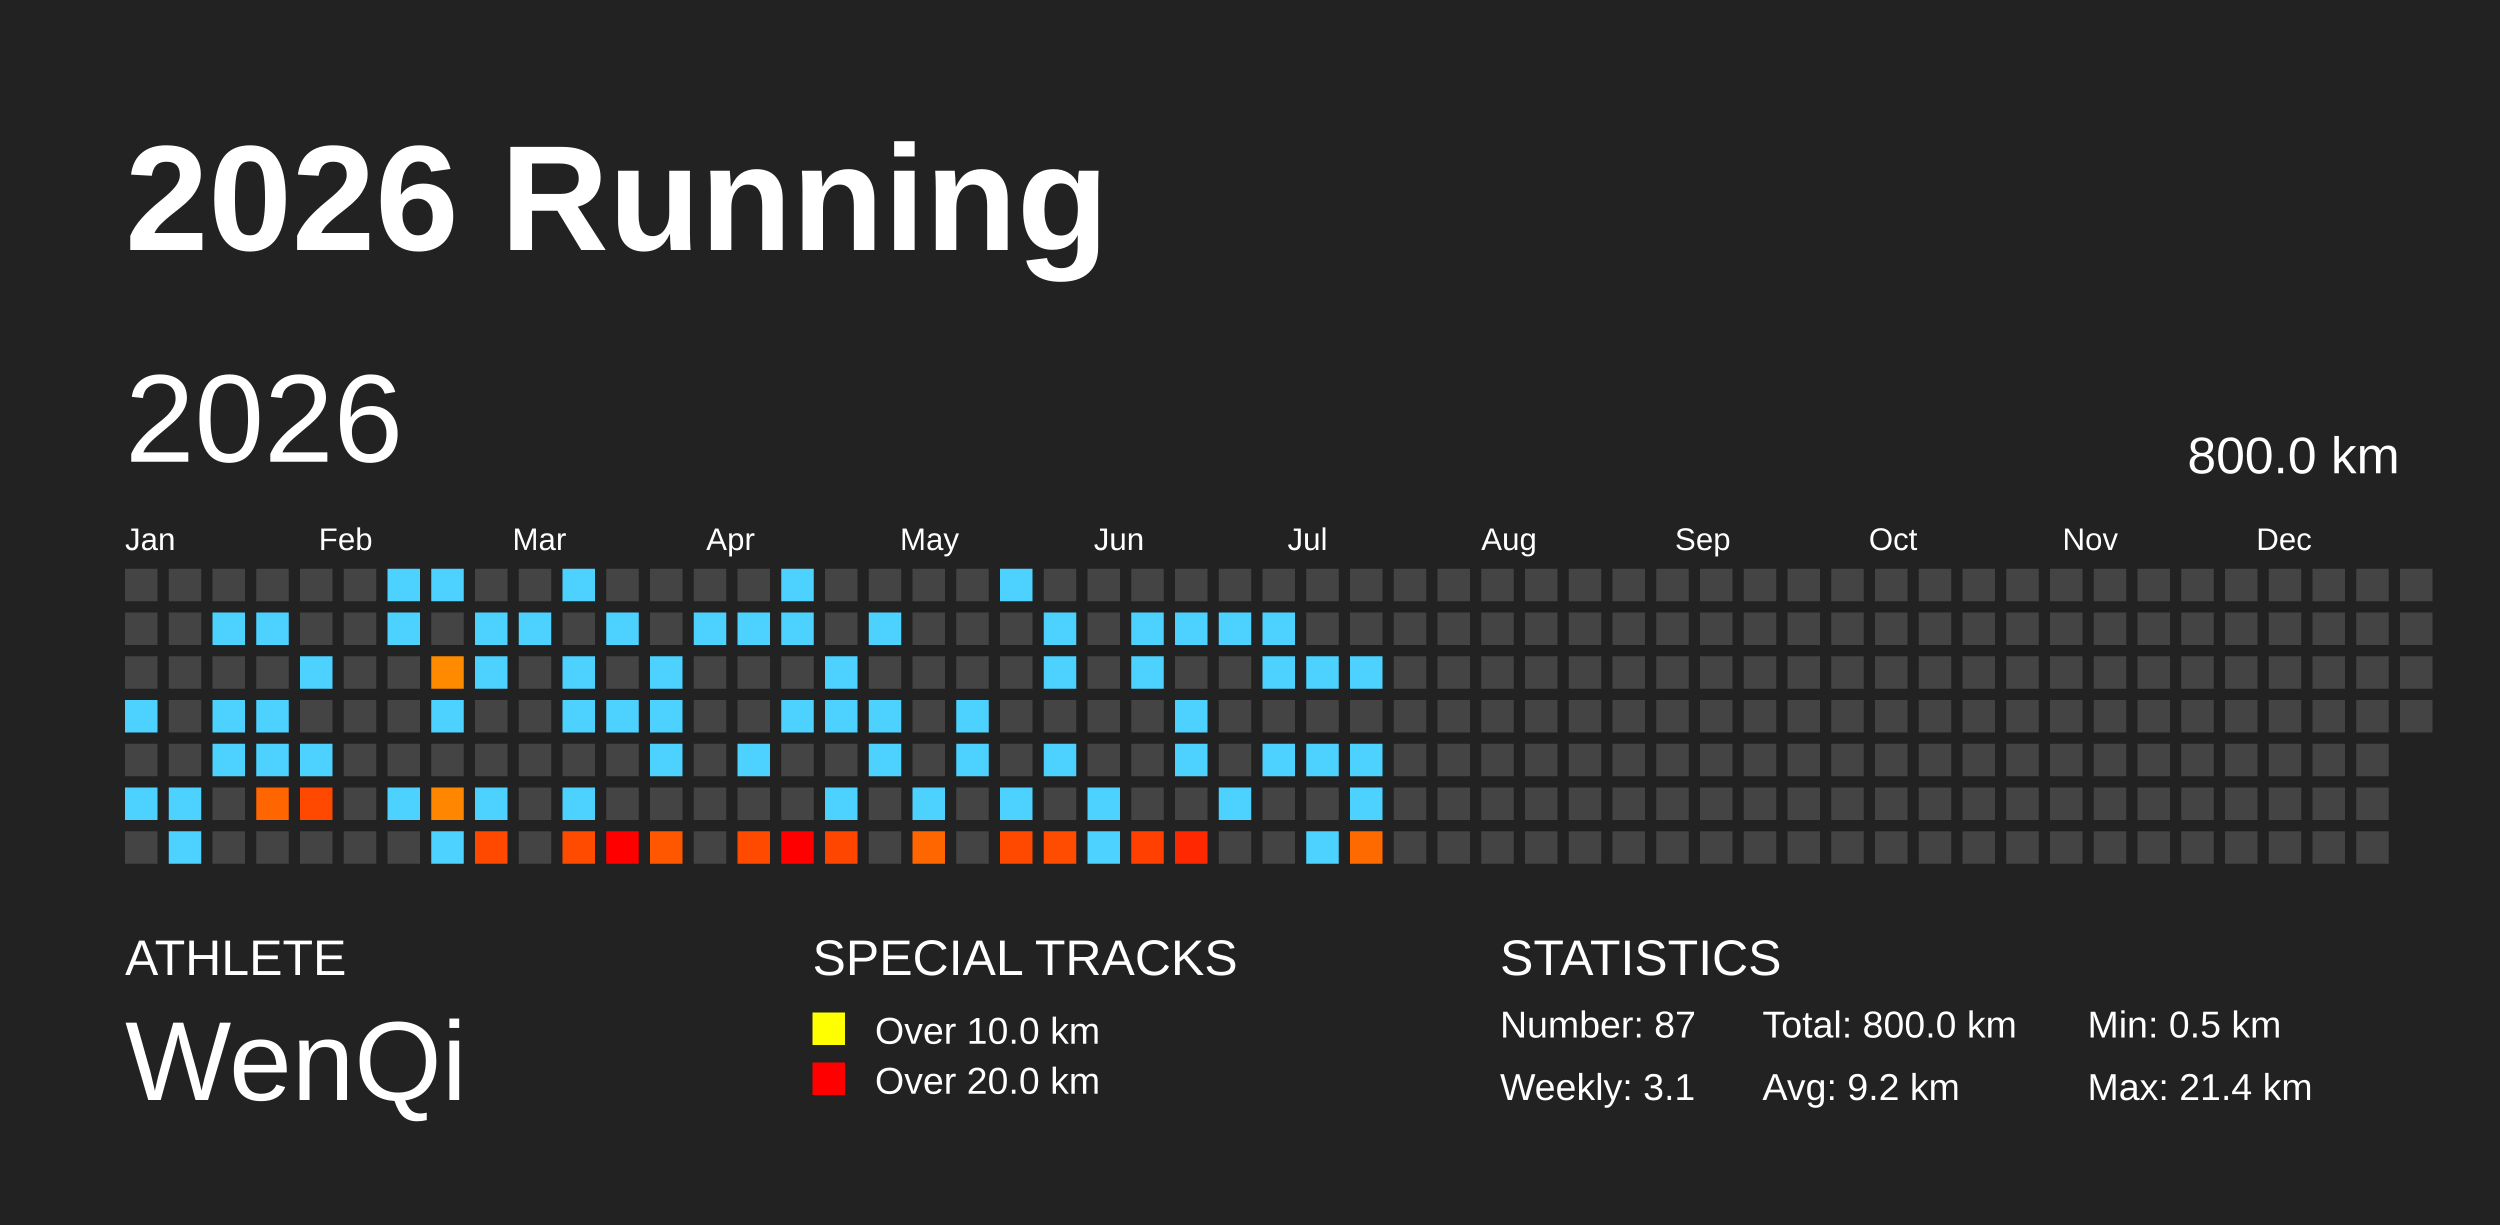
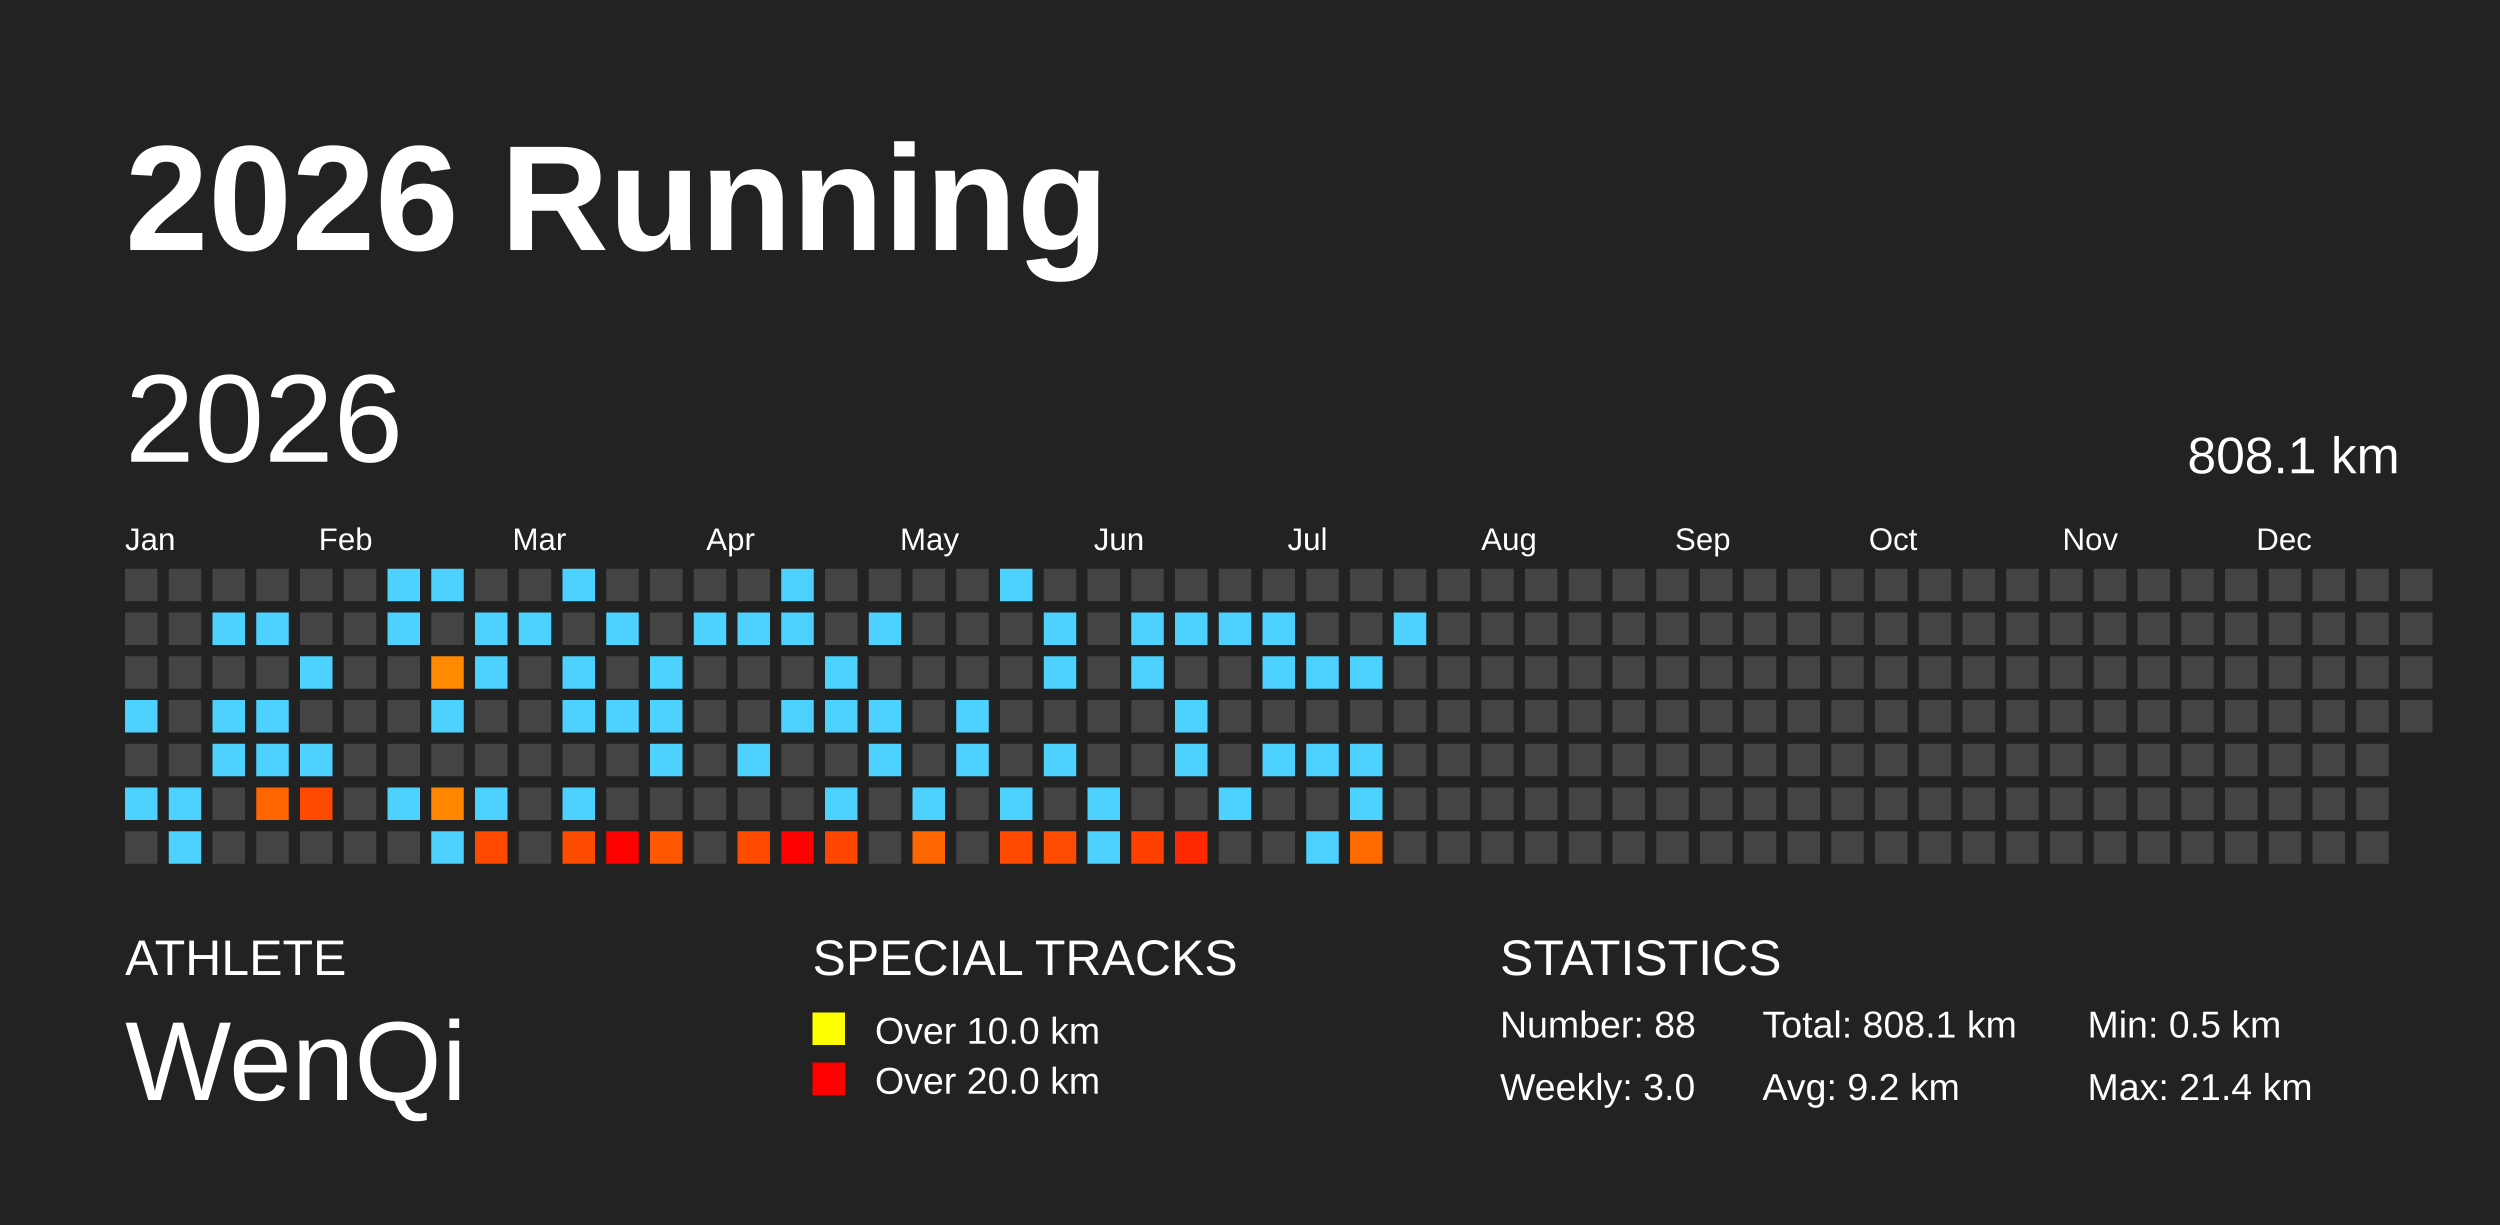
<svg xmlns="http://www.w3.org/2000/svg" baseProfile="full" height="98mm" version="1.1" viewBox="0,0,200,98" width="200mm">
  <defs />
  <rect fill="#222222" height="98" width="200" x="0" y="0" />
  <text fill="#FFFFFF" style="font-size:12px; font-family:Arial; font-weight:bold;" x="10" y="20">2026 Running</text>
  <text fill="#FFFFFF" style="font-size:4px; font-family:Arial" x="10" y="78">ATHLETE</text>
  <text fill="#FFFFFF" style="font-size:9px; font-family:Arial" x="10" y="88">WenQi</text>
  <text fill="#FFFFFF" style="font-size:4px; font-family:Arial" x="65" y="78">SPECIAL TRACKS</text>
  <rect fill="yellow" height="2.6" width="2.6" x="65" y="81" />
  <text fill="#FFFFFF" style="font-size:3px; font-family:Arial" x="70" y="83.5">Over 10.0 km</text>
  <rect fill="red" height="2.6" width="2.6" x="65" y="85" />
  <text fill="#FFFFFF" style="font-size:3px; font-family:Arial" x="70" y="87.5">Over 20.0 km</text>
  <text fill="#FFFFFF" style="font-size:4px; font-family:Arial" x="120" y="78">STATISTICS</text>
-   <text fill="#FFFFFF" style="font-size:3px; font-family:Arial" x="120" y="83">Number: 87</text>
-   <text fill="#FFFFFF" style="font-size:3px; font-family:Arial" x="120" y="88">Weekly: 3.1</text>
-   <text fill="#FFFFFF" style="font-size:3px; font-family:Arial" x="141" y="83">Total: 800.0 km</text>
+   <text fill="#FFFFFF" style="font-size:3px; font-family:Arial" x="120" y="83">Number: 88</text>
+   <text fill="#FFFFFF" style="font-size:3px; font-family:Arial" x="120" y="88">Weekly: 3.0</text>
+   <text fill="#FFFFFF" style="font-size:3px; font-family:Arial" x="141" y="83">Total: 808.1 km</text>
  <text fill="#FFFFFF" style="font-size:3px; font-family:Arial" x="141" y="88">Avg: 9.2 km</text>
  <text fill="#FFFFFF" style="font-size:3px; font-family:Arial" x="167" y="83">Min: 0.5 km</text>
  <text fill="#FFFFFF" style="font-size:3px; font-family:Arial" x="167" y="88">Max: 21.4 km</text>
  <text dominant-baseline="hanging" fill="#FFFFFF" style="font-size:10.0px; font-family:Arial;" x="10" y="30">2026</text>
-   <text dominant-baseline="hanging" fill="#FFFFFF" style="font-size:4.125px; font-family:Arial;" x="175" y="35">800.0 km</text>
+   <text dominant-baseline="hanging" fill="#FFFFFF" style="font-size:4.125px; font-family:Arial;" x="175" y="35">808.1 km</text>
  <text fill="#FFFFFF" style="font-size:2.5px; font-family:Arial" x="10.0" y="44">Jan</text>
  <text fill="#FFFFFF" style="font-size:2.5px; font-family:Arial" x="25.5" y="44">Feb</text>
  <text fill="#FFFFFF" style="font-size:2.5px; font-family:Arial" x="41.0" y="44">Mar</text>
  <text fill="#FFFFFF" style="font-size:2.5px; font-family:Arial" x="56.5" y="44">Apr</text>
  <text fill="#FFFFFF" style="font-size:2.5px; font-family:Arial" x="72.0" y="44">May</text>
  <text fill="#FFFFFF" style="font-size:2.5px; font-family:Arial" x="87.5" y="44">Jun</text>
  <text fill="#FFFFFF" style="font-size:2.5px; font-family:Arial" x="103.0" y="44">Jul</text>
  <text fill="#FFFFFF" style="font-size:2.5px; font-family:Arial" x="118.5" y="44">Aug</text>
  <text fill="#FFFFFF" style="font-size:2.5px; font-family:Arial" x="134.0" y="44">Sep</text>
  <text fill="#FFFFFF" style="font-size:2.5px; font-family:Arial" x="149.5" y="44">Oct</text>
  <text fill="#FFFFFF" style="font-size:2.5px; font-family:Arial" x="165.0" y="44">Nov</text>
  <text fill="#FFFFFF" style="font-size:2.5px; font-family:Arial" x="180.5" y="44">Dec</text>
  <rect fill="#444444" height="2.6" width="2.6" x="10.0" y="45.5" />
  <rect fill="#444444" height="2.6" width="2.6" x="10.0" y="49.0" />
  <rect fill="#444444" height="2.6" width="2.6" x="10.0" y="52.5" />
  <rect fill="#4dd2ff" height="2.6" width="2.6" x="10.0" y="56.0" />
  <rect fill="#444444" height="2.6" width="2.6" x="10.0" y="59.5" />
  <rect fill="#4dd2ff" height="2.6" width="2.6" x="10.0" y="63.0" />
  <rect fill="#444444" height="2.6" width="2.6" x="10.0" y="66.5" />
  <rect fill="#444444" height="2.6" width="2.6" x="13.5" y="45.5" />
  <rect fill="#444444" height="2.6" width="2.6" x="13.5" y="49.0" />
  <rect fill="#444444" height="2.6" width="2.6" x="13.5" y="52.5" />
  <rect fill="#444444" height="2.6" width="2.6" x="13.5" y="56.0" />
  <rect fill="#444444" height="2.6" width="2.6" x="13.5" y="59.5" />
  <rect fill="#4dd2ff" height="2.6" width="2.6" x="13.5" y="63.0" />
  <rect fill="#4dd2ff" height="2.6" width="2.6" x="13.5" y="66.5" />
  <rect fill="#444444" height="2.6" width="2.6" x="17.0" y="45.5" />
  <rect fill="#4dd2ff" height="2.6" width="2.6" x="17.0" y="49.0" />
  <rect fill="#444444" height="2.6" width="2.6" x="17.0" y="52.5" />
  <rect fill="#4dd2ff" height="2.6" width="2.6" x="17.0" y="56.0" />
  <rect fill="#4dd2ff" height="2.6" width="2.6" x="17.0" y="59.5" />
  <rect fill="#444444" height="2.6" width="2.6" x="17.0" y="63.0" />
  <rect fill="#444444" height="2.6" width="2.6" x="17.0" y="66.5" />
  <rect fill="#444444" height="2.6" width="2.6" x="20.5" y="45.5" />
  <rect fill="#4dd2ff" height="2.6" width="2.6" x="20.5" y="49.0" />
  <rect fill="#444444" height="2.6" width="2.6" x="20.5" y="52.5" />
  <rect fill="#4dd2ff" height="2.6" width="2.6" x="20.5" y="56.0" />
  <rect fill="#4dd2ff" height="2.6" width="2.6" x="20.5" y="59.5" />
  <rect fill="#ff6500" height="2.6" width="2.6" x="20.5" y="63.0" />
  <rect fill="#444444" height="2.6" width="2.6" x="20.5" y="66.5" />
  <rect fill="#444444" height="2.6" width="2.6" x="24.0" y="45.5" />
  <rect fill="#444444" height="2.6" width="2.6" x="24.0" y="49.0" />
  <rect fill="#4dd2ff" height="2.6" width="2.6" x="24.0" y="52.5" />
  <rect fill="#444444" height="2.6" width="2.6" x="24.0" y="56.0" />
  <rect fill="#4dd2ff" height="2.6" width="2.6" x="24.0" y="59.5" />
  <rect fill="#ff4800" height="2.6" width="2.6" x="24.0" y="63.0" />
  <rect fill="#444444" height="2.6" width="2.6" x="24.0" y="66.5" />
  <rect fill="#444444" height="2.6" width="2.6" x="27.5" y="45.5" />
  <rect fill="#444444" height="2.6" width="2.6" x="27.5" y="49.0" />
  <rect fill="#444444" height="2.6" width="2.6" x="27.5" y="52.5" />
  <rect fill="#444444" height="2.6" width="2.6" x="27.5" y="56.0" />
  <rect fill="#444444" height="2.6" width="2.6" x="27.5" y="59.5" />
  <rect fill="#444444" height="2.6" width="2.6" x="27.5" y="63.0" />
  <rect fill="#444444" height="2.6" width="2.6" x="27.5" y="66.5" />
  <rect fill="#4dd2ff" height="2.6" width="2.6" x="31.0" y="45.5" />
  <rect fill="#4dd2ff" height="2.6" width="2.6" x="31.0" y="49.0" />
  <rect fill="#444444" height="2.6" width="2.6" x="31.0" y="52.5" />
  <rect fill="#444444" height="2.6" width="2.6" x="31.0" y="56.0" />
  <rect fill="#444444" height="2.6" width="2.6" x="31.0" y="59.5" />
  <rect fill="#4dd2ff" height="2.6" width="2.6" x="31.0" y="63.0" />
  <rect fill="#444444" height="2.6" width="2.6" x="31.0" y="66.5" />
  <rect fill="#4dd2ff" height="2.6" width="2.6" x="34.5" y="45.5" />
  <rect fill="#444444" height="2.6" width="2.6" x="34.5" y="49.0" />
  <rect fill="#ff8a00" height="2.6" width="2.6" x="34.5" y="52.5" />
  <rect fill="#4dd2ff" height="2.6" width="2.6" x="34.5" y="56.0" />
  <rect fill="#444444" height="2.6" width="2.6" x="34.5" y="59.5" />
  <rect fill="#ff8600" height="2.6" width="2.6" x="34.5" y="63.0" />
  <rect fill="#4dd2ff" height="2.6" width="2.6" x="34.5" y="66.5" />
  <rect fill="#444444" height="2.6" width="2.6" x="38.0" y="45.5" />
  <rect fill="#4dd2ff" height="2.6" width="2.6" x="38.0" y="49.0" />
  <rect fill="#4dd2ff" height="2.6" width="2.6" x="38.0" y="52.5" />
  <rect fill="#444444" height="2.6" width="2.6" x="38.0" y="56.0" />
  <rect fill="#444444" height="2.6" width="2.6" x="38.0" y="59.5" />
  <rect fill="#4dd2ff" height="2.6" width="2.6" x="38.0" y="63.0" />
  <rect fill="#ff4800" height="2.6" width="2.6" x="38.0" y="66.5" />
  <rect fill="#444444" height="2.6" width="2.6" x="41.5" y="45.5" />
  <rect fill="#4dd2ff" height="2.6" width="2.6" x="41.5" y="49.0" />
  <rect fill="#444444" height="2.6" width="2.6" x="41.5" y="52.5" />
  <rect fill="#444444" height="2.6" width="2.6" x="41.5" y="56.0" />
  <rect fill="#444444" height="2.6" width="2.6" x="41.5" y="59.5" />
  <rect fill="#444444" height="2.6" width="2.6" x="41.5" y="63.0" />
  <rect fill="#444444" height="2.6" width="2.6" x="41.5" y="66.5" />
  <rect fill="#4dd2ff" height="2.6" width="2.6" x="45.0" y="45.5" />
  <rect fill="#444444" height="2.6" width="2.6" x="45.0" y="49.0" />
  <rect fill="#4dd2ff" height="2.6" width="2.6" x="45.0" y="52.5" />
  <rect fill="#4dd2ff" height="2.6" width="2.6" x="45.0" y="56.0" />
  <rect fill="#444444" height="2.6" width="2.6" x="45.0" y="59.5" />
  <rect fill="#4dd2ff" height="2.6" width="2.6" x="45.0" y="63.0" />
  <rect fill="#ff4b00" height="2.6" width="2.6" x="45.0" y="66.5" />
  <rect fill="#444444" height="2.6" width="2.6" x="48.5" y="45.5" />
  <rect fill="#4dd2ff" height="2.6" width="2.6" x="48.5" y="49.0" />
  <rect fill="#444444" height="2.6" width="2.6" x="48.5" y="52.5" />
  <rect fill="#4dd2ff" height="2.6" width="2.6" x="48.5" y="56.0" />
  <rect fill="#444444" height="2.6" width="2.6" x="48.5" y="59.5" />
  <rect fill="#444444" height="2.6" width="2.6" x="48.5" y="63.0" />
  <rect fill="red" height="2.6" width="2.6" x="48.5" y="66.5" />
  <rect fill="#444444" height="2.6" width="2.6" x="52.0" y="45.5" />
  <rect fill="#444444" height="2.6" width="2.6" x="52.0" y="49.0" />
  <rect fill="#4dd2ff" height="2.6" width="2.6" x="52.0" y="52.5" />
  <rect fill="#4dd2ff" height="2.6" width="2.6" x="52.0" y="56.0" />
  <rect fill="#4dd2ff" height="2.6" width="2.6" x="52.0" y="59.5" />
  <rect fill="#444444" height="2.6" width="2.6" x="52.0" y="63.0" />
  <rect fill="#ff5700" height="2.6" width="2.6" x="52.0" y="66.5" />
  <rect fill="#444444" height="2.6" width="2.6" x="55.5" y="45.5" />
  <rect fill="#4dd2ff" height="2.6" width="2.6" x="55.5" y="49.0" />
  <rect fill="#444444" height="2.6" width="2.6" x="55.5" y="52.5" />
  <rect fill="#444444" height="2.6" width="2.6" x="55.5" y="56.0" />
  <rect fill="#444444" height="2.6" width="2.6" x="55.5" y="59.5" />
  <rect fill="#444444" height="2.6" width="2.6" x="55.5" y="63.0" />
  <rect fill="#444444" height="2.6" width="2.6" x="55.5" y="66.5" />
  <rect fill="#444444" height="2.6" width="2.6" x="59.0" y="45.5" />
  <rect fill="#4dd2ff" height="2.6" width="2.6" x="59.0" y="49.0" />
  <rect fill="#444444" height="2.6" width="2.6" x="59.0" y="52.5" />
  <rect fill="#444444" height="2.6" width="2.6" x="59.0" y="56.0" />
  <rect fill="#4dd2ff" height="2.6" width="2.6" x="59.0" y="59.5" />
  <rect fill="#444444" height="2.6" width="2.6" x="59.0" y="63.0" />
  <rect fill="#ff4a00" height="2.6" width="2.6" x="59.0" y="66.5" />
  <rect fill="#4dd2ff" height="2.6" width="2.6" x="62.5" y="45.5" />
  <rect fill="#4dd2ff" height="2.6" width="2.6" x="62.5" y="49.0" />
  <rect fill="#444444" height="2.6" width="2.6" x="62.5" y="52.5" />
  <rect fill="#4dd2ff" height="2.6" width="2.6" x="62.5" y="56.0" />
  <rect fill="#444444" height="2.6" width="2.6" x="62.5" y="59.5" />
  <rect fill="#444444" height="2.6" width="2.6" x="62.5" y="63.0" />
  <rect fill="red" height="2.6" width="2.6" x="62.5" y="66.5" />
  <rect fill="#444444" height="2.6" width="2.6" x="66.0" y="45.5" />
  <rect fill="#444444" height="2.6" width="2.6" x="66.0" y="49.0" />
  <rect fill="#4dd2ff" height="2.6" width="2.6" x="66.0" y="52.5" />
  <rect fill="#4dd2ff" height="2.6" width="2.6" x="66.0" y="56.0" />
  <rect fill="#444444" height="2.6" width="2.6" x="66.0" y="59.5" />
  <rect fill="#4dd2ff" height="2.6" width="2.6" x="66.0" y="63.0" />
  <rect fill="#ff4600" height="2.6" width="2.6" x="66.0" y="66.5" />
  <rect fill="#444444" height="2.6" width="2.6" x="69.5" y="45.5" />
  <rect fill="#4dd2ff" height="2.6" width="2.6" x="69.5" y="49.0" />
  <rect fill="#444444" height="2.6" width="2.6" x="69.5" y="52.5" />
  <rect fill="#4dd2ff" height="2.6" width="2.6" x="69.5" y="56.0" />
  <rect fill="#4dd2ff" height="2.6" width="2.6" x="69.5" y="59.5" />
  <rect fill="#444444" height="2.6" width="2.6" x="69.5" y="63.0" />
  <rect fill="#444444" height="2.6" width="2.6" x="69.5" y="66.5" />
  <rect fill="#444444" height="2.6" width="2.6" x="73.0" y="45.5" />
  <rect fill="#444444" height="2.6" width="2.6" x="73.0" y="49.0" />
  <rect fill="#444444" height="2.6" width="2.6" x="73.0" y="52.5" />
  <rect fill="#444444" height="2.6" width="2.6" x="73.0" y="56.0" />
  <rect fill="#444444" height="2.6" width="2.6" x="73.0" y="59.5" />
  <rect fill="#4dd2ff" height="2.6" width="2.6" x="73.0" y="63.0" />
  <rect fill="#ff6600" height="2.6" width="2.6" x="73.0" y="66.5" />
  <rect fill="#444444" height="2.6" width="2.6" x="76.5" y="45.5" />
  <rect fill="#444444" height="2.6" width="2.6" x="76.5" y="49.0" />
  <rect fill="#444444" height="2.6" width="2.6" x="76.5" y="52.5" />
  <rect fill="#4dd2ff" height="2.6" width="2.6" x="76.5" y="56.0" />
  <rect fill="#4dd2ff" height="2.6" width="2.6" x="76.5" y="59.5" />
  <rect fill="#444444" height="2.6" width="2.6" x="76.5" y="63.0" />
  <rect fill="#444444" height="2.6" width="2.6" x="76.5" y="66.5" />
  <rect fill="#4dd2ff" height="2.6" width="2.6" x="80.0" y="45.5" />
  <rect fill="#444444" height="2.6" width="2.6" x="80.0" y="49.0" />
  <rect fill="#444444" height="2.6" width="2.6" x="80.0" y="52.5" />
  <rect fill="#444444" height="2.6" width="2.6" x="80.0" y="56.0" />
  <rect fill="#444444" height="2.6" width="2.6" x="80.0" y="59.5" />
  <rect fill="#4dd2ff" height="2.6" width="2.6" x="80.0" y="63.0" />
  <rect fill="#ff4900" height="2.6" width="2.6" x="80.0" y="66.5" />
  <rect fill="#444444" height="2.6" width="2.6" x="83.5" y="45.5" />
  <rect fill="#4dd2ff" height="2.6" width="2.6" x="83.5" y="49.0" />
  <rect fill="#4dd2ff" height="2.6" width="2.6" x="83.5" y="52.5" />
  <rect fill="#444444" height="2.6" width="2.6" x="83.5" y="56.0" />
  <rect fill="#4dd2ff" height="2.6" width="2.6" x="83.5" y="59.5" />
  <rect fill="#444444" height="2.6" width="2.6" x="83.5" y="63.0" />
  <rect fill="#ff4c00" height="2.6" width="2.6" x="83.5" y="66.5" />
  <rect fill="#444444" height="2.6" width="2.6" x="87.0" y="45.5" />
  <rect fill="#444444" height="2.6" width="2.6" x="87.0" y="49.0" />
  <rect fill="#444444" height="2.6" width="2.6" x="87.0" y="52.5" />
  <rect fill="#444444" height="2.6" width="2.6" x="87.0" y="56.0" />
  <rect fill="#444444" height="2.6" width="2.6" x="87.0" y="59.5" />
  <rect fill="#4dd2ff" height="2.6" width="2.6" x="87.0" y="63.0" />
  <rect fill="#4dd2ff" height="2.6" width="2.6" x="87.0" y="66.5" />
  <rect fill="#444444" height="2.6" width="2.6" x="90.5" y="45.5" />
  <rect fill="#4dd2ff" height="2.6" width="2.6" x="90.5" y="49.0" />
  <rect fill="#4dd2ff" height="2.6" width="2.6" x="90.5" y="52.5" />
  <rect fill="#444444" height="2.6" width="2.6" x="90.5" y="56.0" />
  <rect fill="#444444" height="2.6" width="2.6" x="90.5" y="59.5" />
  <rect fill="#444444" height="2.6" width="2.6" x="90.5" y="63.0" />
  <rect fill="#ff4000" height="2.6" width="2.6" x="90.5" y="66.5" />
  <rect fill="#444444" height="2.6" width="2.6" x="94.0" y="45.5" />
  <rect fill="#4dd2ff" height="2.6" width="2.6" x="94.0" y="49.0" />
  <rect fill="#444444" height="2.6" width="2.6" x="94.0" y="52.5" />
  <rect fill="#4dd2ff" height="2.6" width="2.6" x="94.0" y="56.0" />
  <rect fill="#4dd2ff" height="2.6" width="2.6" x="94.0" y="59.5" />
  <rect fill="#444444" height="2.6" width="2.6" x="94.0" y="63.0" />
  <rect fill="#ff2800" height="2.6" width="2.6" x="94.0" y="66.5" />
  <rect fill="#444444" height="2.6" width="2.6" x="97.5" y="45.5" />
  <rect fill="#4dd2ff" height="2.6" width="2.6" x="97.5" y="49.0" />
  <rect fill="#444444" height="2.6" width="2.6" x="97.5" y="52.5" />
  <rect fill="#444444" height="2.6" width="2.6" x="97.5" y="56.0" />
  <rect fill="#444444" height="2.6" width="2.6" x="97.5" y="59.5" />
  <rect fill="#4dd2ff" height="2.6" width="2.6" x="97.5" y="63.0" />
  <rect fill="#444444" height="2.6" width="2.6" x="97.5" y="66.5" />
  <rect fill="#444444" height="2.6" width="2.6" x="101.0" y="45.5" />
  <rect fill="#4dd2ff" height="2.6" width="2.6" x="101.0" y="49.0" />
  <rect fill="#4dd2ff" height="2.6" width="2.6" x="101.0" y="52.5" />
  <rect fill="#444444" height="2.6" width="2.6" x="101.0" y="56.0" />
  <rect fill="#4dd2ff" height="2.6" width="2.6" x="101.0" y="59.5" />
  <rect fill="#444444" height="2.6" width="2.6" x="101.0" y="63.0" />
  <rect fill="#444444" height="2.6" width="2.6" x="101.0" y="66.5" />
  <rect fill="#444444" height="2.6" width="2.6" x="104.5" y="45.5" />
  <rect fill="#444444" height="2.6" width="2.6" x="104.5" y="49.0" />
  <rect fill="#4dd2ff" height="2.6" width="2.6" x="104.5" y="52.5" />
  <rect fill="#444444" height="2.6" width="2.6" x="104.5" y="56.0" />
  <rect fill="#4dd2ff" height="2.6" width="2.6" x="104.5" y="59.5" />
  <rect fill="#444444" height="2.6" width="2.6" x="104.5" y="63.0" />
  <rect fill="#4dd2ff" height="2.6" width="2.6" x="104.5" y="66.5" />
  <rect fill="#444444" height="2.6" width="2.6" x="108.0" y="45.5" />
  <rect fill="#444444" height="2.6" width="2.6" x="108.0" y="49.0" />
  <rect fill="#4dd2ff" height="2.6" width="2.6" x="108.0" y="52.5" />
  <rect fill="#444444" height="2.6" width="2.6" x="108.0" y="56.0" />
  <rect fill="#4dd2ff" height="2.6" width="2.6" x="108.0" y="59.5" />
  <rect fill="#4dd2ff" height="2.6" width="2.6" x="108.0" y="63.0" />
  <rect fill="#ff6a00" height="2.6" width="2.6" x="108.0" y="66.5" />
  <rect fill="#444444" height="2.6" width="2.6" x="111.5" y="45.5" />
-   <rect fill="#444444" height="2.6" width="2.6" x="111.5" y="49.0" />
+   <rect fill="#4dd2ff" height="2.6" width="2.6" x="111.5" y="49.0" />
  <rect fill="#444444" height="2.6" width="2.6" x="111.5" y="52.5" />
  <rect fill="#444444" height="2.6" width="2.6" x="111.5" y="56.0" />
  <rect fill="#444444" height="2.6" width="2.6" x="111.5" y="59.5" />
  <rect fill="#444444" height="2.6" width="2.6" x="111.5" y="63.0" />
  <rect fill="#444444" height="2.6" width="2.6" x="111.5" y="66.5" />
  <rect fill="#444444" height="2.6" width="2.6" x="115.0" y="45.5" />
  <rect fill="#444444" height="2.6" width="2.6" x="115.0" y="49.0" />
  <rect fill="#444444" height="2.6" width="2.6" x="115.0" y="52.5" />
  <rect fill="#444444" height="2.6" width="2.6" x="115.0" y="56.0" />
  <rect fill="#444444" height="2.6" width="2.6" x="115.0" y="59.5" />
  <rect fill="#444444" height="2.6" width="2.6" x="115.0" y="63.0" />
  <rect fill="#444444" height="2.6" width="2.6" x="115.0" y="66.5" />
  <rect fill="#444444" height="2.6" width="2.6" x="118.5" y="45.5" />
  <rect fill="#444444" height="2.6" width="2.6" x="118.5" y="49.0" />
  <rect fill="#444444" height="2.6" width="2.6" x="118.5" y="52.5" />
  <rect fill="#444444" height="2.6" width="2.6" x="118.5" y="56.0" />
  <rect fill="#444444" height="2.6" width="2.6" x="118.5" y="59.5" />
  <rect fill="#444444" height="2.6" width="2.6" x="118.5" y="63.0" />
  <rect fill="#444444" height="2.6" width="2.6" x="118.5" y="66.5" />
  <rect fill="#444444" height="2.6" width="2.6" x="122.0" y="45.5" />
  <rect fill="#444444" height="2.6" width="2.6" x="122.0" y="49.0" />
  <rect fill="#444444" height="2.6" width="2.6" x="122.0" y="52.5" />
  <rect fill="#444444" height="2.6" width="2.6" x="122.0" y="56.0" />
  <rect fill="#444444" height="2.6" width="2.6" x="122.0" y="59.5" />
  <rect fill="#444444" height="2.6" width="2.6" x="122.0" y="63.0" />
  <rect fill="#444444" height="2.6" width="2.6" x="122.0" y="66.5" />
  <rect fill="#444444" height="2.6" width="2.6" x="125.5" y="45.5" />
  <rect fill="#444444" height="2.6" width="2.6" x="125.5" y="49.0" />
  <rect fill="#444444" height="2.6" width="2.6" x="125.5" y="52.5" />
  <rect fill="#444444" height="2.6" width="2.6" x="125.5" y="56.0" />
  <rect fill="#444444" height="2.6" width="2.6" x="125.5" y="59.5" />
  <rect fill="#444444" height="2.6" width="2.6" x="125.5" y="63.0" />
  <rect fill="#444444" height="2.6" width="2.6" x="125.5" y="66.5" />
  <rect fill="#444444" height="2.6" width="2.6" x="129.0" y="45.5" />
  <rect fill="#444444" height="2.6" width="2.6" x="129.0" y="49.0" />
  <rect fill="#444444" height="2.6" width="2.6" x="129.0" y="52.5" />
  <rect fill="#444444" height="2.6" width="2.6" x="129.0" y="56.0" />
  <rect fill="#444444" height="2.6" width="2.6" x="129.0" y="59.5" />
  <rect fill="#444444" height="2.6" width="2.6" x="129.0" y="63.0" />
  <rect fill="#444444" height="2.6" width="2.6" x="129.0" y="66.5" />
  <rect fill="#444444" height="2.6" width="2.6" x="132.5" y="45.5" />
  <rect fill="#444444" height="2.6" width="2.6" x="132.5" y="49.0" />
  <rect fill="#444444" height="2.6" width="2.6" x="132.5" y="52.5" />
  <rect fill="#444444" height="2.6" width="2.6" x="132.5" y="56.0" />
  <rect fill="#444444" height="2.6" width="2.6" x="132.5" y="59.5" />
  <rect fill="#444444" height="2.6" width="2.6" x="132.5" y="63.0" />
  <rect fill="#444444" height="2.6" width="2.6" x="132.5" y="66.5" />
  <rect fill="#444444" height="2.6" width="2.6" x="136.0" y="45.5" />
  <rect fill="#444444" height="2.6" width="2.6" x="136.0" y="49.0" />
  <rect fill="#444444" height="2.6" width="2.6" x="136.0" y="52.5" />
  <rect fill="#444444" height="2.6" width="2.6" x="136.0" y="56.0" />
  <rect fill="#444444" height="2.6" width="2.6" x="136.0" y="59.5" />
  <rect fill="#444444" height="2.6" width="2.6" x="136.0" y="63.0" />
  <rect fill="#444444" height="2.6" width="2.6" x="136.0" y="66.5" />
  <rect fill="#444444" height="2.6" width="2.6" x="139.5" y="45.5" />
  <rect fill="#444444" height="2.6" width="2.6" x="139.5" y="49.0" />
  <rect fill="#444444" height="2.6" width="2.6" x="139.5" y="52.5" />
  <rect fill="#444444" height="2.6" width="2.6" x="139.5" y="56.0" />
  <rect fill="#444444" height="2.6" width="2.6" x="139.5" y="59.5" />
  <rect fill="#444444" height="2.6" width="2.6" x="139.5" y="63.0" />
  <rect fill="#444444" height="2.6" width="2.6" x="139.5" y="66.5" />
  <rect fill="#444444" height="2.6" width="2.6" x="143.0" y="45.5" />
  <rect fill="#444444" height="2.6" width="2.6" x="143.0" y="49.0" />
  <rect fill="#444444" height="2.6" width="2.6" x="143.0" y="52.5" />
  <rect fill="#444444" height="2.6" width="2.6" x="143.0" y="56.0" />
  <rect fill="#444444" height="2.6" width="2.6" x="143.0" y="59.5" />
  <rect fill="#444444" height="2.6" width="2.6" x="143.0" y="63.0" />
  <rect fill="#444444" height="2.6" width="2.6" x="143.0" y="66.5" />
  <rect fill="#444444" height="2.6" width="2.6" x="146.5" y="45.5" />
  <rect fill="#444444" height="2.6" width="2.6" x="146.5" y="49.0" />
  <rect fill="#444444" height="2.6" width="2.6" x="146.5" y="52.5" />
  <rect fill="#444444" height="2.6" width="2.6" x="146.5" y="56.0" />
  <rect fill="#444444" height="2.6" width="2.6" x="146.5" y="59.5" />
  <rect fill="#444444" height="2.6" width="2.6" x="146.5" y="63.0" />
  <rect fill="#444444" height="2.6" width="2.6" x="146.5" y="66.5" />
  <rect fill="#444444" height="2.6" width="2.6" x="150.0" y="45.5" />
  <rect fill="#444444" height="2.6" width="2.6" x="150.0" y="49.0" />
  <rect fill="#444444" height="2.6" width="2.6" x="150.0" y="52.5" />
  <rect fill="#444444" height="2.6" width="2.6" x="150.0" y="56.0" />
  <rect fill="#444444" height="2.6" width="2.6" x="150.0" y="59.5" />
  <rect fill="#444444" height="2.6" width="2.6" x="150.0" y="63.0" />
  <rect fill="#444444" height="2.6" width="2.6" x="150.0" y="66.5" />
  <rect fill="#444444" height="2.6" width="2.6" x="153.5" y="45.5" />
  <rect fill="#444444" height="2.6" width="2.6" x="153.5" y="49.0" />
  <rect fill="#444444" height="2.6" width="2.6" x="153.5" y="52.5" />
  <rect fill="#444444" height="2.6" width="2.6" x="153.5" y="56.0" />
  <rect fill="#444444" height="2.6" width="2.6" x="153.5" y="59.5" />
  <rect fill="#444444" height="2.6" width="2.6" x="153.5" y="63.0" />
  <rect fill="#444444" height="2.6" width="2.6" x="153.5" y="66.5" />
  <rect fill="#444444" height="2.6" width="2.6" x="157.0" y="45.5" />
  <rect fill="#444444" height="2.6" width="2.6" x="157.0" y="49.0" />
  <rect fill="#444444" height="2.6" width="2.6" x="157.0" y="52.5" />
  <rect fill="#444444" height="2.6" width="2.6" x="157.0" y="56.0" />
  <rect fill="#444444" height="2.6" width="2.6" x="157.0" y="59.5" />
  <rect fill="#444444" height="2.6" width="2.6" x="157.0" y="63.0" />
  <rect fill="#444444" height="2.6" width="2.6" x="157.0" y="66.5" />
  <rect fill="#444444" height="2.6" width="2.6" x="160.5" y="45.5" />
  <rect fill="#444444" height="2.6" width="2.6" x="160.5" y="49.0" />
  <rect fill="#444444" height="2.6" width="2.6" x="160.5" y="52.5" />
  <rect fill="#444444" height="2.6" width="2.6" x="160.5" y="56.0" />
  <rect fill="#444444" height="2.6" width="2.6" x="160.5" y="59.5" />
  <rect fill="#444444" height="2.6" width="2.6" x="160.5" y="63.0" />
  <rect fill="#444444" height="2.6" width="2.6" x="160.5" y="66.5" />
  <rect fill="#444444" height="2.6" width="2.6" x="164.0" y="45.5" />
  <rect fill="#444444" height="2.6" width="2.6" x="164.0" y="49.0" />
  <rect fill="#444444" height="2.6" width="2.6" x="164.0" y="52.5" />
  <rect fill="#444444" height="2.6" width="2.6" x="164.0" y="56.0" />
  <rect fill="#444444" height="2.6" width="2.6" x="164.0" y="59.5" />
  <rect fill="#444444" height="2.6" width="2.6" x="164.0" y="63.0" />
  <rect fill="#444444" height="2.6" width="2.6" x="164.0" y="66.5" />
  <rect fill="#444444" height="2.6" width="2.6" x="167.5" y="45.5" />
  <rect fill="#444444" height="2.6" width="2.6" x="167.5" y="49.0" />
  <rect fill="#444444" height="2.6" width="2.6" x="167.5" y="52.5" />
  <rect fill="#444444" height="2.6" width="2.6" x="167.5" y="56.0" />
  <rect fill="#444444" height="2.6" width="2.6" x="167.5" y="59.5" />
  <rect fill="#444444" height="2.6" width="2.6" x="167.5" y="63.0" />
  <rect fill="#444444" height="2.6" width="2.6" x="167.5" y="66.5" />
  <rect fill="#444444" height="2.6" width="2.6" x="171.0" y="45.5" />
  <rect fill="#444444" height="2.6" width="2.6" x="171.0" y="49.0" />
  <rect fill="#444444" height="2.6" width="2.6" x="171.0" y="52.5" />
  <rect fill="#444444" height="2.6" width="2.6" x="171.0" y="56.0" />
  <rect fill="#444444" height="2.6" width="2.6" x="171.0" y="59.5" />
  <rect fill="#444444" height="2.6" width="2.6" x="171.0" y="63.0" />
  <rect fill="#444444" height="2.6" width="2.6" x="171.0" y="66.5" />
  <rect fill="#444444" height="2.6" width="2.6" x="174.5" y="45.5" />
  <rect fill="#444444" height="2.6" width="2.6" x="174.5" y="49.0" />
  <rect fill="#444444" height="2.6" width="2.6" x="174.5" y="52.5" />
  <rect fill="#444444" height="2.6" width="2.6" x="174.5" y="56.0" />
  <rect fill="#444444" height="2.6" width="2.6" x="174.5" y="59.5" />
  <rect fill="#444444" height="2.6" width="2.6" x="174.5" y="63.0" />
  <rect fill="#444444" height="2.6" width="2.6" x="174.5" y="66.5" />
  <rect fill="#444444" height="2.6" width="2.6" x="178.0" y="45.5" />
  <rect fill="#444444" height="2.6" width="2.6" x="178.0" y="49.0" />
  <rect fill="#444444" height="2.6" width="2.6" x="178.0" y="52.5" />
  <rect fill="#444444" height="2.6" width="2.6" x="178.0" y="56.0" />
  <rect fill="#444444" height="2.6" width="2.6" x="178.0" y="59.5" />
  <rect fill="#444444" height="2.6" width="2.6" x="178.0" y="63.0" />
  <rect fill="#444444" height="2.6" width="2.6" x="178.0" y="66.5" />
  <rect fill="#444444" height="2.6" width="2.6" x="181.5" y="45.5" />
  <rect fill="#444444" height="2.6" width="2.6" x="181.5" y="49.0" />
  <rect fill="#444444" height="2.6" width="2.6" x="181.5" y="52.5" />
  <rect fill="#444444" height="2.6" width="2.6" x="181.5" y="56.0" />
  <rect fill="#444444" height="2.6" width="2.6" x="181.5" y="59.5" />
  <rect fill="#444444" height="2.6" width="2.6" x="181.5" y="63.0" />
  <rect fill="#444444" height="2.6" width="2.6" x="181.5" y="66.5" />
  <rect fill="#444444" height="2.6" width="2.6" x="185.0" y="45.5" />
  <rect fill="#444444" height="2.6" width="2.6" x="185.0" y="49.0" />
  <rect fill="#444444" height="2.6" width="2.6" x="185.0" y="52.5" />
  <rect fill="#444444" height="2.6" width="2.6" x="185.0" y="56.0" />
  <rect fill="#444444" height="2.6" width="2.6" x="185.0" y="59.5" />
  <rect fill="#444444" height="2.6" width="2.6" x="185.0" y="63.0" />
  <rect fill="#444444" height="2.6" width="2.6" x="185.0" y="66.5" />
  <rect fill="#444444" height="2.6" width="2.6" x="188.5" y="45.5" />
  <rect fill="#444444" height="2.6" width="2.6" x="188.5" y="49.0" />
  <rect fill="#444444" height="2.6" width="2.6" x="188.5" y="52.5" />
  <rect fill="#444444" height="2.6" width="2.6" x="188.5" y="56.0" />
  <rect fill="#444444" height="2.6" width="2.6" x="188.5" y="59.5" />
  <rect fill="#444444" height="2.6" width="2.6" x="188.5" y="63.0" />
  <rect fill="#444444" height="2.6" width="2.6" x="188.5" y="66.5" />
  <rect fill="#444444" height="2.6" width="2.6" x="192.0" y="45.5" />
  <rect fill="#444444" height="2.6" width="2.6" x="192.0" y="49.0" />
  <rect fill="#444444" height="2.6" width="2.6" x="192.0" y="52.5" />
  <rect fill="#444444" height="2.6" width="2.6" x="192.0" y="56.0" />
</svg>
